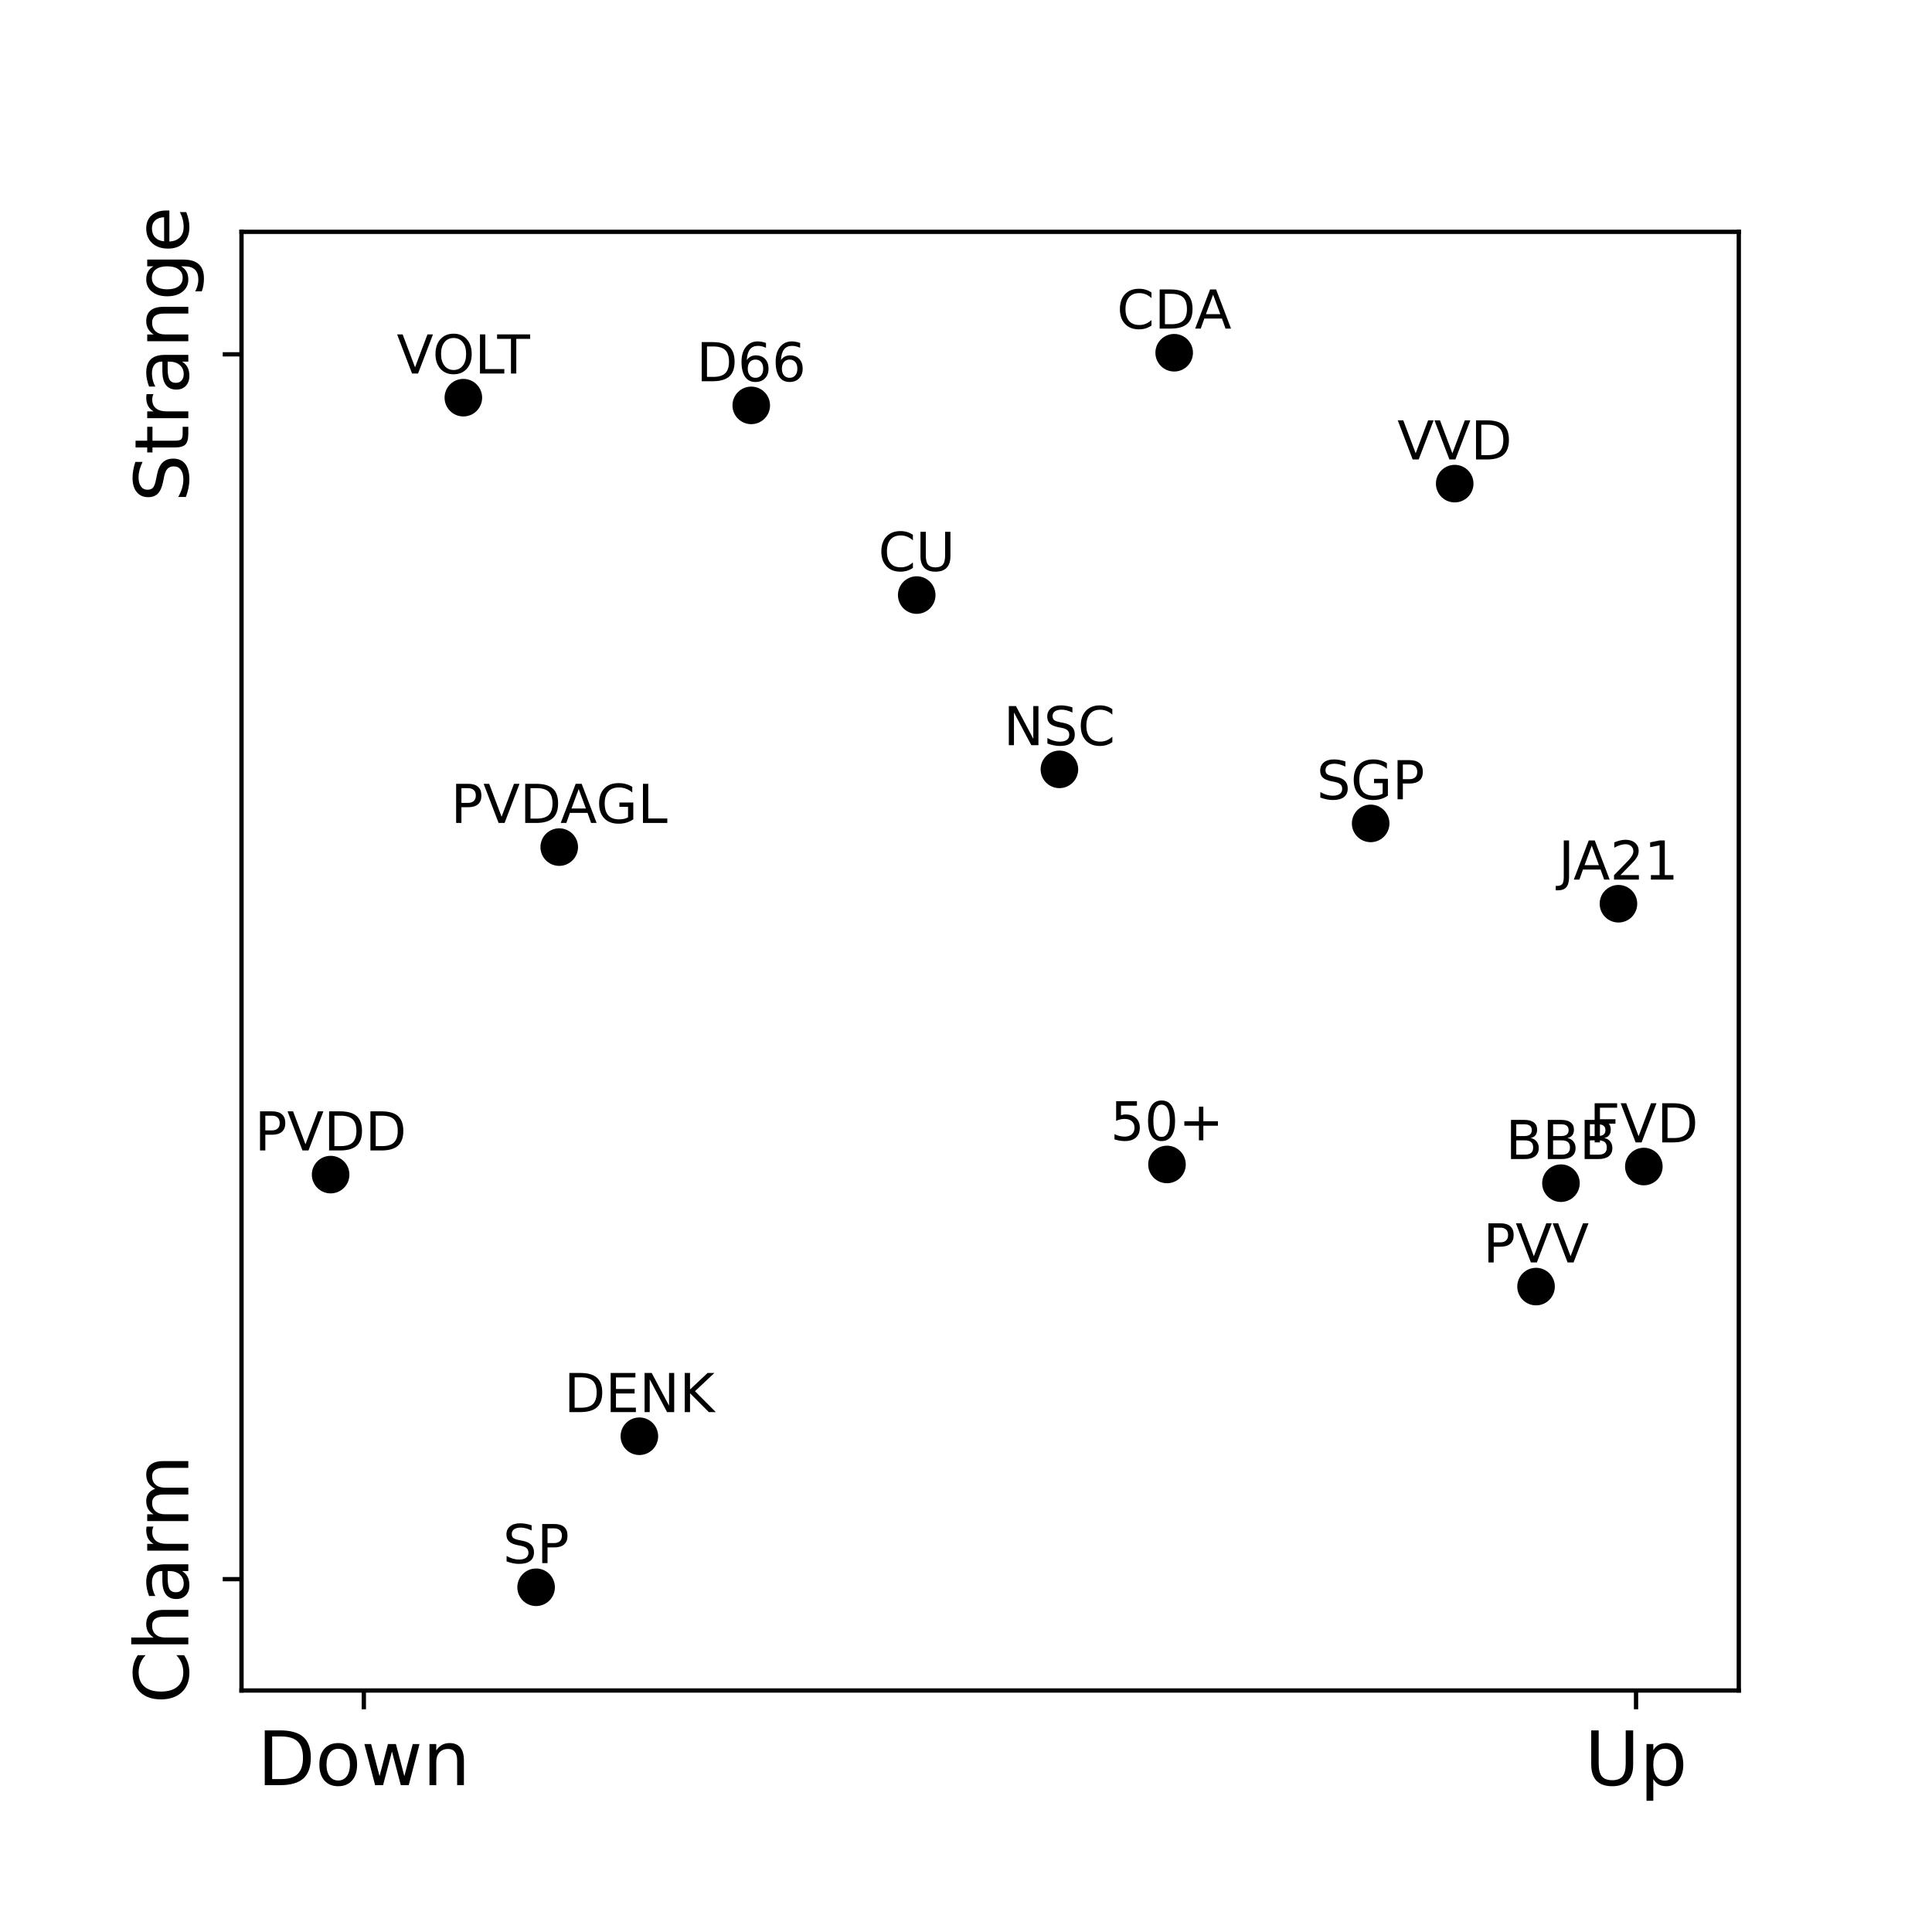
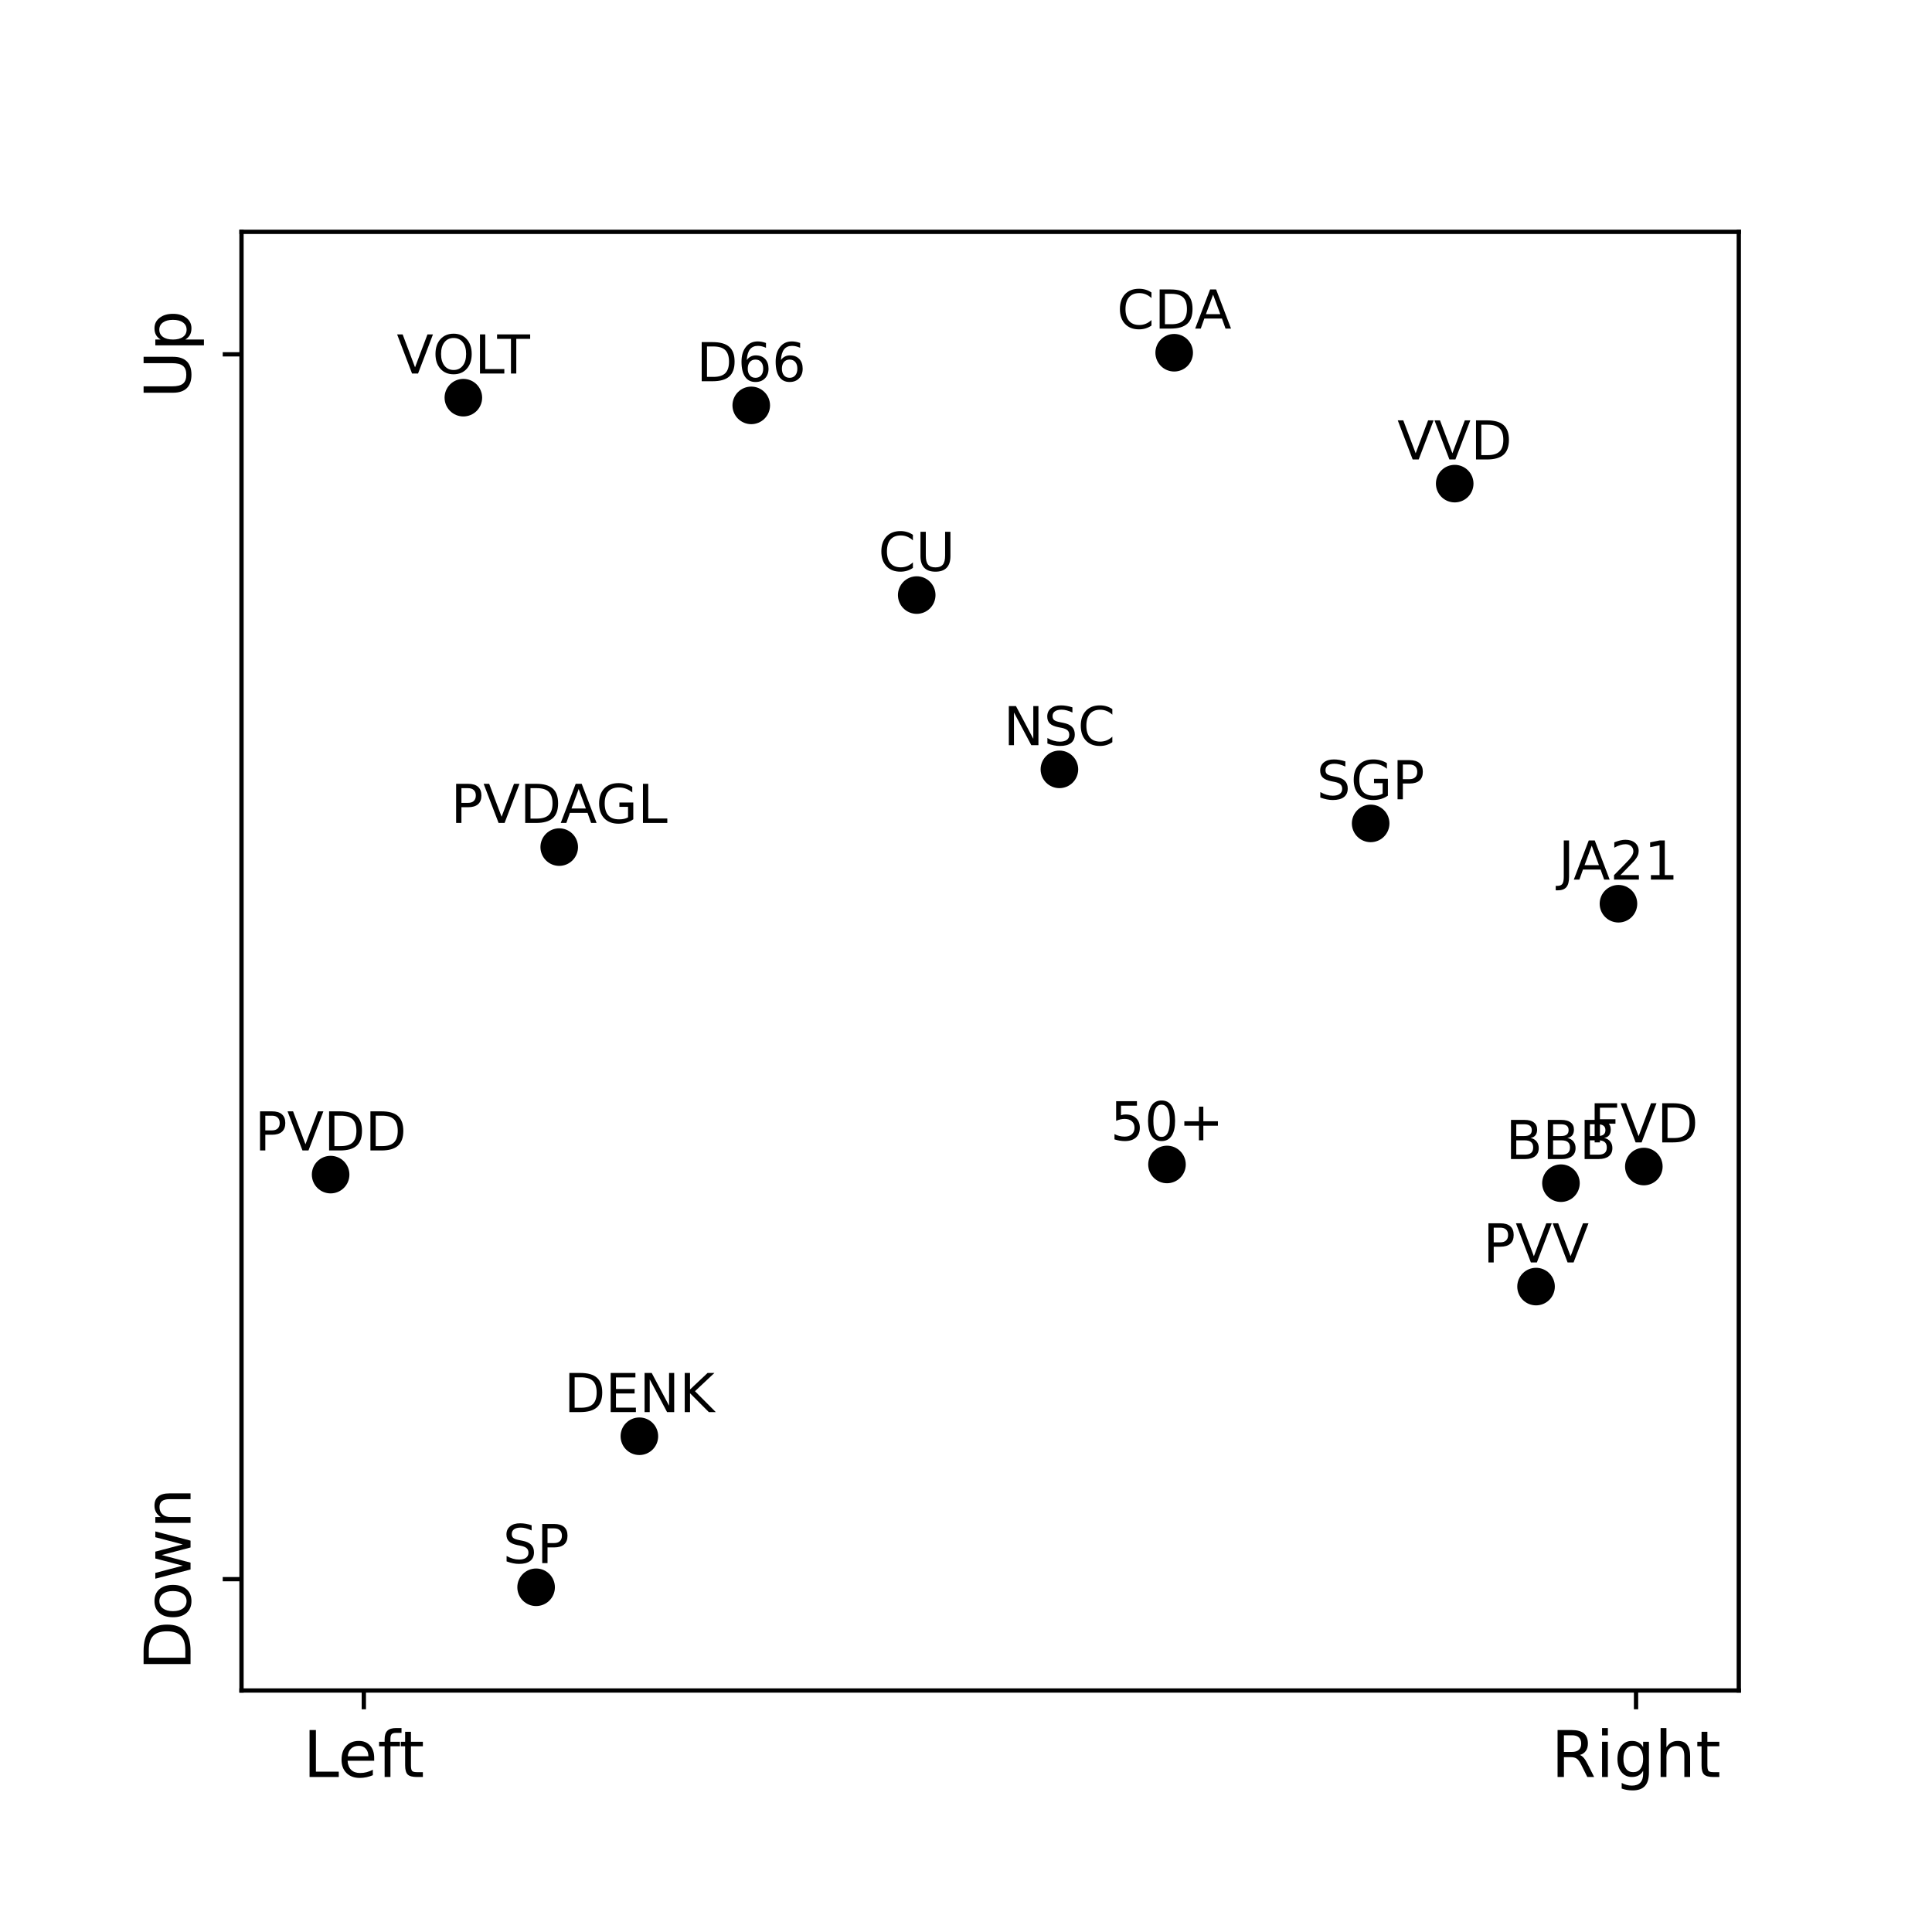
<svg xmlns="http://www.w3.org/2000/svg" xmlns:xlink="http://www.w3.org/1999/xlink" height="360pt" version="1.1" viewBox="0 0 360 360" width="360pt">
  <defs>
    <style type="text/css">*{stroke-linecap:butt;stroke-linejoin:round;}</style>
  </defs>
  <g id="figure_1">
    <g id="patch_1">
      <path d="M 0 360  L 360 360  L 360 0  L 0 0  z " style="fill:none;" />
    </g>
    <g id="axes_1">
      <g id="patch_2">
        <path d="M 45 315  L 324 315  L 324 43.2  L 45 43.2  z " style="fill:none;" />
      </g>
      <g id="matplotlib.axis_1">
        <g id="xtick_1">
          <g id="line2d_1">
            <defs>
-               <path d="M 0 0  L 0 3.5  " id="m535d2ad11d" style="stroke:#000000;stroke-width:0.8;" />
+               <path d="M 0 0  L 0 3.5  " id="m37cdc430fc" style="stroke:#000000;stroke-width:0.8;" />
            </defs>
            <g>
-               <use style="stroke:#000000;stroke-width:0.8;" x="67.794" xlink:href="#m535d2ad11d" y="315" />
+               <use style="stroke:#000000;stroke-width:0.8;" x="67.794" xlink:href="#m37cdc430fc" y="315" />
            </g>
          </g>
          <g id="text_1">
-             <g transform="translate(47.96005 332.6378)scale(0.14 -0.14)">
+             <g transform="translate(56.50474 331.1181)scale(0.12 -0.12)">
+               <defs>
+                 <path d="M 628 4666  L 1259 4666  L 1259 531  L 3531 531  L 3531 0  L 628 0  L 628 4666  z " id="DejaVuSans-4c" transform="scale(0.015625)" />
+                 <path d="M 3597 1894  L 3597 1613  L 953 1613  Q 991 1019 1311 708  Q 1631 397 2203 397  Q 2534 397 2845 478  Q 3156 559 3463 722  L 3463 178  Q 3153 47 2828 -22  Q 2503 -91 2169 -91  Q 1331 -91 842 396  Q 353 884 353 1716  Q 353 2575 817 3079  Q 1281 3584 2069 3584  Q 2775 3584 3186 3129  Q 3597 2675 3597 1894  z M 3022 2063  Q 3016 2534 2758 2815  Q 2500 3097 2075 3097  Q 1594 3097 1305 2825  Q 1016 2553 972 2059  L 3022 2063  z " id="DejaVuSans-65" transform="scale(0.015625)" />
+                 <path d="M 2375 4863  L 2375 4384  L 1825 4384  Q 1516 4384 1395 4259  Q 1275 4134 1275 3809  L 1275 3500  L 2222 3500  L 2222 3053  L 1275 3053  L 1275 0  L 697 0  L 697 3053  L 147 3053  L 147 3500  L 697 3500  L 697 3744  Q 697 4328 969 4595  Q 1241 4863 1831 4863  L 2375 4863  z " id="DejaVuSans-66" transform="scale(0.015625)" />
+                 <path d="M 1172 4494  L 1172 3500  L 2356 3500  L 2356 3053  L 1172 3053  L 1172 1153  Q 1172 725 1289 603  Q 1406 481 1766 481  L 2356 481  L 2356 0  L 1766 0  Q 1100 0 847 248  Q 594 497 594 1153  L 594 3053  L 172 3053  L 172 3500  L 594 3500  L 594 4494  L 1172 4494  z " id="DejaVuSans-74" transform="scale(0.015625)" />
+               </defs>
+               <use xlink:href="#DejaVuSans-4c" />
+               <use x="53.963" xlink:href="#DejaVuSans-65" />
+               <use x="115.486" xlink:href="#DejaVuSans-66" />
+               <use x="148.941" xlink:href="#DejaVuSans-74" />
+             </g>
+           </g>
+         </g>
+         <g id="xtick_2">
+           <g id="line2d_2">
+             <g>
+               <use style="stroke:#000000;stroke-width:0.8;" x="304.853" xlink:href="#m37cdc430fc" y="315" />
+             </g>
+           </g>
+           <g id="text_2">
+             <g transform="translate(289.0533 331.1181)scale(0.12 -0.12)">
+               <defs>
+                 <path d="M 2841 2188  Q 3044 2119 3236 1894  Q 3428 1669 3622 1275  L 4263 0  L 3584 0  L 2988 1197  Q 2756 1666 2539 1819  Q 2322 1972 1947 1972  L 1259 1972  L 1259 0  L 628 0  L 628 4666  L 2053 4666  Q 2853 4666 3247 4331  Q 3641 3997 3641 3322  Q 3641 2881 3436 2590  Q 3231 2300 2841 2188  z M 1259 4147  L 1259 2491  L 2053 2491  Q 2509 2491 2742 2702  Q 2975 2913 2975 3322  Q 2975 3731 2742 3939  Q 2509 4147 2053 4147  L 1259 4147  z " id="DejaVuSans-52" transform="scale(0.015625)" />
+                 <path d="M 603 3500  L 1178 3500  L 1178 0  L 603 0  L 603 3500  z M 603 4863  L 1178 4863  L 1178 4134  L 603 4134  L 603 4863  z " id="DejaVuSans-69" transform="scale(0.015625)" />
+                 <path d="M 2906 1791  Q 2906 2416 2648 2759  Q 2391 3103 1925 3103  Q 1463 3103 1205 2759  Q 947 2416 947 1791  Q 947 1169 1205 825  Q 1463 481 1925 481  Q 2391 481 2648 825  Q 2906 1169 2906 1791  z M 3481 434  Q 3481 -459 3084 -895  Q 2688 -1331 1869 -1331  Q 1566 -1331 1297 -1286  Q 1028 -1241 775 -1147  L 775 -588  Q 1028 -725 1275 -790  Q 1522 -856 1778 -856  Q 2344 -856 2625 -561  Q 2906 -266 2906 331  L 2906 616  Q 2728 306 2450 153  Q 2172 0 1784 0  Q 1141 0 747 490  Q 353 981 353 1791  Q 353 2603 747 3093  Q 1141 3584 1784 3584  Q 2172 3584 2450 3431  Q 2728 3278 2906 2969  L 2906 3500  L 3481 3500  L 3481 434  z " id="DejaVuSans-67" transform="scale(0.015625)" />
+                 <path d="M 3513 2113  L 3513 0  L 2938 0  L 2938 2094  Q 2938 2591 2744 2837  Q 2550 3084 2163 3084  Q 1697 3084 1428 2787  Q 1159 2491 1159 1978  L 1159 0  L 581 0  L 581 4863  L 1159 4863  L 1159 2956  Q 1366 3272 1645 3428  Q 1925 3584 2291 3584  Q 2894 3584 3203 3211  Q 3513 2838 3513 2113  z " id="DejaVuSans-68" transform="scale(0.015625)" />
+               </defs>
+               <use xlink:href="#DejaVuSans-52" />
+               <use x="69.482" xlink:href="#DejaVuSans-69" />
+               <use x="97.266" xlink:href="#DejaVuSans-67" />
+               <use x="160.742" xlink:href="#DejaVuSans-68" />
+               <use x="224.121" xlink:href="#DejaVuSans-74" />
+             </g>
+           </g>
+         </g>
+       </g>
+       <g id="matplotlib.axis_2">
+         <g id="ytick_1">
+           <g id="line2d_3">
+             <defs>
+               <path d="M 0 0  L -3.5 0  " id="m32cdab5a8d" style="stroke:#000000;stroke-width:0.8;" />
+             </defs>
+             <g>
+               <use style="stroke:#000000;stroke-width:0.8;" x="45" xlink:href="#m32cdab5a8d" y="294.252" />
+             </g>
+           </g>
+           <g id="text_3">
+             <g transform="translate(35.50438 311.2525)rotate(-90)scale(0.12 -0.12)">
              <defs>
                <path d="M 1259 4147  L 1259 519  L 2022 519  Q 2988 519 3436 956  Q 3884 1394 3884 2338  Q 3884 3275 3436 3711  Q 2988 4147 2022 4147  L 1259 4147  z M 628 4666  L 1925 4666  Q 3281 4666 3915 4102  Q 4550 3538 4550 2338  Q 4550 1131 3912 565  Q 3275 0 1925 0  L 628 0  L 628 4666  z " id="DejaVuSans-44" transform="scale(0.015625)" />
                <path d="M 1959 3097  Q 1497 3097 1228 2736  Q 959 2375 959 1747  Q 959 1119 1226 758  Q 1494 397 1959 397  Q 2419 397 2687 759  Q 2956 1122 2956 1747  Q 2956 2369 2687 2733  Q 2419 3097 1959 3097  z M 1959 3584  Q 2709 3584 3137 3096  Q 3566 2609 3566 1747  Q 3566 888 3137 398  Q 2709 -91 1959 -91  Q 1206 -91 779 398  Q 353 888 353 1747  Q 353 2609 779 3096  Q 1206 3584 1959 3584  z " id="DejaVuSans-6f" transform="scale(0.015625)" />
                <path d="M 269 3500  L 844 3500  L 1563 769  L 2278 3500  L 2956 3500  L 3675 769  L 4391 3500  L 4966 3500  L 4050 0  L 3372 0  L 2619 2869  L 1863 0  L 1184 0  L 269 3500  z " id="DejaVuSans-77" transform="scale(0.015625)" />
                <path d="M 3513 2113  L 3513 0  L 2938 0  L 2938 2094  Q 2938 2591 2744 2837  Q 2550 3084 2163 3084  Q 1697 3084 1428 2787  Q 1159 2491 1159 1978  L 1159 0  L 581 0  L 581 3500  L 1159 3500  L 1159 2956  Q 1366 3272 1645 3428  Q 1925 3584 2291 3584  Q 2894 3584 3203 3211  Q 3513 2838 3513 2113  z " id="DejaVuSans-6e" transform="scale(0.015625)" />
              </defs>
              <use xlink:href="#DejaVuSans-44" />
              <use x="77.002" xlink:href="#DejaVuSans-6f" />
              <use x="138.184" xlink:href="#DejaVuSans-77" />
              <use x="219.971" xlink:href="#DejaVuSans-6e" />
            </g>
          </g>
        </g>
-         <g id="xtick_2">
-           <g id="line2d_2">
+         <g id="ytick_2">
+           <g id="line2d_4">
            <g>
-               <use style="stroke:#000000;stroke-width:0.8;" x="304.853" xlink:href="#m535d2ad11d" y="315" />
-             </g>
-           </g>
-           <g id="text_2">
-             <g transform="translate(295.2859 332.6378)scale(0.14 -0.14)">
+               <use style="stroke:#000000;stroke-width:0.8;" x="45" xlink:href="#m32cdab5a8d" y="66.023" />
+             </g>
+           </g>
+           <g id="text_4">
+             <g transform="translate(35.50438 74.22321)rotate(-90)scale(0.12 -0.12)">
              <defs>
                <path d="M 556 4666  L 1191 4666  L 1191 1831  Q 1191 1081 1462 751  Q 1734 422 2344 422  Q 2950 422 3222 751  Q 3494 1081 3494 1831  L 3494 4666  L 4128 4666  L 4128 1753  Q 4128 841 3676 375  Q 3225 -91 2344 -91  Q 1459 -91 1007 375  Q 556 841 556 1753  L 556 4666  z " id="DejaVuSans-55" transform="scale(0.015625)" />
                <path d="M 1159 525  L 1159 -1331  L 581 -1331  L 581 3500  L 1159 3500  L 1159 2969  Q 1341 3281 1617 3432  Q 1894 3584 2278 3584  Q 2916 3584 3314 3078  Q 3713 2572 3713 1747  Q 3713 922 3314 415  Q 2916 -91 2278 -91  Q 1894 -91 1617 61  Q 1341 213 1159 525  z M 3116 1747  Q 3116 2381 2855 2742  Q 2594 3103 2138 3103  Q 1681 3103 1420 2742  Q 1159 2381 1159 1747  Q 1159 1113 1420 752  Q 1681 391 2138 391  Q 2594 391 2855 752  Q 3116 1113 3116 1747  z " id="DejaVuSans-70" transform="scale(0.015625)" />
              </defs>
              <use xlink:href="#DejaVuSans-55" />
              <use x="73.193" xlink:href="#DejaVuSans-70" />
            </g>
          </g>
        </g>
      </g>
-       <g id="matplotlib.axis_2">
-         <g id="ytick_1">
-           <g id="line2d_3">
-             <defs>
-               <path d="M 0 0  L -3.5 0  " id="m2588033f44" style="stroke:#000000;stroke-width:0.8;" />
-             </defs>
-             <g>
-               <use style="stroke:#000000;stroke-width:0.8;" x="45" xlink:href="#m2588033f44" y="294.252" />
-             </g>
-           </g>
-           <g id="text_3">
-             <g transform="translate(35.08844 317.4394)rotate(-90)scale(0.14 -0.14)">
-               <defs>
-                 <path d="M 4122 4306  L 4122 3641  Q 3803 3938 3442 4084  Q 3081 4231 2675 4231  Q 1875 4231 1450 3742  Q 1025 3253 1025 2328  Q 1025 1406 1450 917  Q 1875 428 2675 428  Q 3081 428 3442 575  Q 3803 722 4122 1019  L 4122 359  Q 3791 134 3420 21  Q 3050 -91 2638 -91  Q 1578 -91 968 557  Q 359 1206 359 2328  Q 359 3453 968 4101  Q 1578 4750 2638 4750  Q 3056 4750 3426 4639  Q 3797 4528 4122 4306  z " id="DejaVuSans-43" transform="scale(0.015625)" />
-                 <path d="M 3513 2113  L 3513 0  L 2938 0  L 2938 2094  Q 2938 2591 2744 2837  Q 2550 3084 2163 3084  Q 1697 3084 1428 2787  Q 1159 2491 1159 1978  L 1159 0  L 581 0  L 581 4863  L 1159 4863  L 1159 2956  Q 1366 3272 1645 3428  Q 1925 3584 2291 3584  Q 2894 3584 3203 3211  Q 3513 2838 3513 2113  z " id="DejaVuSans-68" transform="scale(0.015625)" />
-                 <path d="M 2194 1759  Q 1497 1759 1228 1600  Q 959 1441 959 1056  Q 959 750 1161 570  Q 1363 391 1709 391  Q 2188 391 2477 730  Q 2766 1069 2766 1631  L 2766 1759  L 2194 1759  z M 3341 1997  L 3341 0  L 2766 0  L 2766 531  Q 2569 213 2275 61  Q 1981 -91 1556 -91  Q 1019 -91 701 211  Q 384 513 384 1019  Q 384 1609 779 1909  Q 1175 2209 1959 2209  L 2766 2209  L 2766 2266  Q 2766 2663 2505 2880  Q 2244 3097 1772 3097  Q 1472 3097 1187 3025  Q 903 2953 641 2809  L 641 3341  Q 956 3463 1253 3523  Q 1550 3584 1831 3584  Q 2591 3584 2966 3190  Q 3341 2797 3341 1997  z " id="DejaVuSans-61" transform="scale(0.015625)" />
-                 <path d="M 2631 2963  Q 2534 3019 2420 3045  Q 2306 3072 2169 3072  Q 1681 3072 1420 2755  Q 1159 2438 1159 1844  L 1159 0  L 581 0  L 581 3500  L 1159 3500  L 1159 2956  Q 1341 3275 1631 3429  Q 1922 3584 2338 3584  Q 2397 3584 2469 3576  Q 2541 3569 2628 3553  L 2631 2963  z " id="DejaVuSans-72" transform="scale(0.015625)" />
-                 <path d="M 3328 2828  Q 3544 3216 3844 3400  Q 4144 3584 4550 3584  Q 5097 3584 5394 3201  Q 5691 2819 5691 2113  L 5691 0  L 5113 0  L 5113 2094  Q 5113 2597 4934 2840  Q 4756 3084 4391 3084  Q 3944 3084 3684 2787  Q 3425 2491 3425 1978  L 3425 0  L 2847 0  L 2847 2094  Q 2847 2600 2669 2842  Q 2491 3084 2119 3084  Q 1678 3084 1418 2786  Q 1159 2488 1159 1978  L 1159 0  L 581 0  L 581 3500  L 1159 3500  L 1159 2956  Q 1356 3278 1631 3431  Q 1906 3584 2284 3584  Q 2666 3584 2933 3390  Q 3200 3197 3328 2828  z " id="DejaVuSans-6d" transform="scale(0.015625)" />
-               </defs>
-               <use xlink:href="#DejaVuSans-43" />
-               <use x="69.824" xlink:href="#DejaVuSans-68" />
-               <use x="133.203" xlink:href="#DejaVuSans-61" />
-               <use x="194.482" xlink:href="#DejaVuSans-72" />
-               <use x="233.846" xlink:href="#DejaVuSans-6d" />
-             </g>
-           </g>
-         </g>
-         <g id="ytick_2">
-           <g id="line2d_4">
-             <g>
-               <use style="stroke:#000000;stroke-width:0.8;" x="45" xlink:href="#m2588033f44" y="66.023" />
-             </g>
-           </g>
-           <g id="text_4">
-             <g transform="translate(35.08844 93.56571)rotate(-90)scale(0.14 -0.14)">
-               <defs>
-                 <path d="M 3425 4513  L 3425 3897  Q 3066 4069 2747 4153  Q 2428 4238 2131 4238  Q 1616 4238 1336 4038  Q 1056 3838 1056 3469  Q 1056 3159 1242 3001  Q 1428 2844 1947 2747  L 2328 2669  Q 3034 2534 3370 2195  Q 3706 1856 3706 1288  Q 3706 609 3251 259  Q 2797 -91 1919 -91  Q 1588 -91 1214 -16  Q 841 59 441 206  L 441 856  Q 825 641 1194 531  Q 1563 422 1919 422  Q 2459 422 2753 634  Q 3047 847 3047 1241  Q 3047 1584 2836 1778  Q 2625 1972 2144 2069  L 1759 2144  Q 1053 2284 737 2584  Q 422 2884 422 3419  Q 422 4038 858 4394  Q 1294 4750 2059 4750  Q 2388 4750 2728 4690  Q 3069 4631 3425 4513  z " id="DejaVuSans-53" transform="scale(0.015625)" />
-                 <path d="M 1172 4494  L 1172 3500  L 2356 3500  L 2356 3053  L 1172 3053  L 1172 1153  Q 1172 725 1289 603  Q 1406 481 1766 481  L 2356 481  L 2356 0  L 1766 0  Q 1100 0 847 248  Q 594 497 594 1153  L 594 3053  L 172 3053  L 172 3500  L 594 3500  L 594 4494  L 1172 4494  z " id="DejaVuSans-74" transform="scale(0.015625)" />
-                 <path d="M 2906 1791  Q 2906 2416 2648 2759  Q 2391 3103 1925 3103  Q 1463 3103 1205 2759  Q 947 2416 947 1791  Q 947 1169 1205 825  Q 1463 481 1925 481  Q 2391 481 2648 825  Q 2906 1169 2906 1791  z M 3481 434  Q 3481 -459 3084 -895  Q 2688 -1331 1869 -1331  Q 1566 -1331 1297 -1286  Q 1028 -1241 775 -1147  L 775 -588  Q 1028 -725 1275 -790  Q 1522 -856 1778 -856  Q 2344 -856 2625 -561  Q 2906 -266 2906 331  L 2906 616  Q 2728 306 2450 153  Q 2172 0 1784 0  Q 1141 0 747 490  Q 353 981 353 1791  Q 353 2603 747 3093  Q 1141 3584 1784 3584  Q 2172 3584 2450 3431  Q 2728 3278 2906 2969  L 2906 3500  L 3481 3500  L 3481 434  z " id="DejaVuSans-67" transform="scale(0.015625)" />
-                 <path d="M 3597 1894  L 3597 1613  L 953 1613  Q 991 1019 1311 708  Q 1631 397 2203 397  Q 2534 397 2845 478  Q 3156 559 3463 722  L 3463 178  Q 3153 47 2828 -22  Q 2503 -91 2169 -91  Q 1331 -91 842 396  Q 353 884 353 1716  Q 353 2575 817 3079  Q 1281 3584 2069 3584  Q 2775 3584 3186 3129  Q 3597 2675 3597 1894  z M 3022 2063  Q 3016 2534 2758 2815  Q 2500 3097 2075 3097  Q 1594 3097 1305 2825  Q 1016 2553 972 2059  L 3022 2063  z " id="DejaVuSans-65" transform="scale(0.015625)" />
-               </defs>
-               <use xlink:href="#DejaVuSans-53" />
-               <use x="63.477" xlink:href="#DejaVuSans-74" />
-               <use x="102.686" xlink:href="#DejaVuSans-72" />
-               <use x="143.799" xlink:href="#DejaVuSans-61" />
-               <use x="205.078" xlink:href="#DejaVuSans-6e" />
-               <use x="268.457" xlink:href="#DejaVuSans-67" />
-               <use x="331.934" xlink:href="#DejaVuSans-65" />
-             </g>
-           </g>
-         </g>
-       </g>
      <g id="line2d_5">
        <defs>
-           <path d="M 0 3  C 0.796 3 1.559 2.684 2.121 2.121  C 2.684 1.559 3 0.796 3 0  C 3 -0.796 2.684 -1.559 2.121 -2.121  C 1.559 -2.684 0.796 -3 0 -3  C -0.796 -3 -1.559 -2.684 -2.121 -2.121  C -2.684 -1.559 -3 -0.796 -3 0  C -3 0.796 -2.684 1.559 -2.121 2.121  C -1.559 2.684 -0.796 3 0 3  z " id="m9cf7bfde72" style="stroke:#000000;" />
+           <path d="M 0 3  C 0.796 3 1.559 2.684 2.121 2.121  C 2.684 1.559 3 0.796 3 0  C 3 -0.796 2.684 -1.559 2.121 -2.121  C 1.559 -2.684 0.796 -3 0 -3  C -0.796 -3 -1.559 -2.684 -2.121 -2.121  C -2.684 -1.559 -3 -0.796 -3 0  C -3 0.796 -2.684 1.559 -2.121 2.121  C -1.559 2.684 -0.796 3 0 3  z " id="m07e76072d9" style="stroke:#000000;" />
        </defs>
-         <g clip-path="url(#p870b96fa78)">
-           <use style="stroke:#000000;" x="306.305" xlink:href="#m9cf7bfde72" y="217.367" />
-           <use style="stroke:#000000;" x="290.861" xlink:href="#m9cf7bfde72" y="220.469" />
-           <use style="stroke:#000000;" x="218.792" xlink:href="#m9cf7bfde72" y="65.728" />
-           <use style="stroke:#000000;" x="301.575" xlink:href="#m9cf7bfde72" y="168.399" />
-           <use style="stroke:#000000;" x="255.401" xlink:href="#m9cf7bfde72" y="153.43" />
-           <use style="stroke:#000000;" x="271.063" xlink:href="#m9cf7bfde72" y="90.117" />
-           <use style="stroke:#000000;" x="217.451" xlink:href="#m9cf7bfde72" y="216.981" />
-           <use style="stroke:#000000;" x="170.817" xlink:href="#m9cf7bfde72" y="110.883" />
-           <use style="stroke:#000000;" x="139.984" xlink:href="#m9cf7bfde72" y="75.538" />
-           <use style="stroke:#000000;" x="286.22" xlink:href="#m9cf7bfde72" y="239.736" />
-           <use style="stroke:#000000;" x="119.138" xlink:href="#m9cf7bfde72" y="267.623" />
-           <use style="stroke:#000000;" x="197.405" xlink:href="#m9cf7bfde72" y="143.359" />
-           <use style="stroke:#000000;" x="104.204" xlink:href="#m9cf7bfde72" y="157.844" />
-           <use style="stroke:#000000;" x="99.897" xlink:href="#m9cf7bfde72" y="295.767" />
-           <use style="stroke:#000000;" x="86.34" xlink:href="#m9cf7bfde72" y="74.101" />
-           <use style="stroke:#000000;" x="61.607" xlink:href="#m9cf7bfde72" y="218.873" />
+         <g clip-path="url(#p7e640608f8)">
+           <use style="stroke:#000000;" x="306.305" xlink:href="#m07e76072d9" y="217.367" />
+           <use style="stroke:#000000;" x="290.861" xlink:href="#m07e76072d9" y="220.469" />
+           <use style="stroke:#000000;" x="218.792" xlink:href="#m07e76072d9" y="65.728" />
+           <use style="stroke:#000000;" x="301.575" xlink:href="#m07e76072d9" y="168.399" />
+           <use style="stroke:#000000;" x="255.401" xlink:href="#m07e76072d9" y="153.43" />
+           <use style="stroke:#000000;" x="271.063" xlink:href="#m07e76072d9" y="90.117" />
+           <use style="stroke:#000000;" x="217.451" xlink:href="#m07e76072d9" y="216.981" />
+           <use style="stroke:#000000;" x="170.817" xlink:href="#m07e76072d9" y="110.883" />
+           <use style="stroke:#000000;" x="139.984" xlink:href="#m07e76072d9" y="75.538" />
+           <use style="stroke:#000000;" x="286.22" xlink:href="#m07e76072d9" y="239.736" />
+           <use style="stroke:#000000;" x="119.138" xlink:href="#m07e76072d9" y="267.623" />
+           <use style="stroke:#000000;" x="197.405" xlink:href="#m07e76072d9" y="143.359" />
+           <use style="stroke:#000000;" x="104.204" xlink:href="#m07e76072d9" y="157.844" />
+           <use style="stroke:#000000;" x="99.897" xlink:href="#m07e76072d9" y="295.767" />
+           <use style="stroke:#000000;" x="86.34" xlink:href="#m07e76072d9" y="74.101" />
+           <use style="stroke:#000000;" x="61.607" xlink:href="#m07e76072d9" y="218.873" />
        </g>
      </g>
      <g id="patch_3">
        <path d="M 45 315  L 45 43.2  " style="fill:none;stroke:#000000;stroke-linecap:square;stroke-linejoin:miter;stroke-width:0.8;" />
      </g>
      <g id="patch_4">
        <path d="M 324 315  L 324 43.2  " style="fill:none;stroke:#000000;stroke-linecap:square;stroke-linejoin:miter;stroke-width:0.8;" />
      </g>
      <g id="patch_5">
        <path d="M 45 315  L 324 315  " style="fill:none;stroke:#000000;stroke-linecap:square;stroke-linejoin:miter;stroke-width:0.8;" />
      </g>
      <g id="patch_6">
        <path d="M 45 43.2  L 324 43.2  " style="fill:none;stroke:#000000;stroke-linecap:square;stroke-linejoin:miter;stroke-width:0.8;" />
      </g>
      <g id="text_5">
        <g transform="translate(296.1584 212.8666)scale(0.1 -0.1)">
          <defs>
            <path d="M 628 4666  L 3309 4666  L 3309 4134  L 1259 4134  L 1259 2759  L 3109 2759  L 3109 2228  L 1259 2228  L 1259 0  L 628 0  L 628 4666  z " id="DejaVuSans-46" transform="scale(0.015625)" />
            <path d="M 1831 0  L 50 4666  L 709 4666  L 2188 738  L 3669 4666  L 4325 4666  L 2547 0  L 1831 0  z " id="DejaVuSans-56" transform="scale(0.015625)" />
          </defs>
          <use xlink:href="#DejaVuSans-46" />
          <use x="57.52" xlink:href="#DejaVuSans-56" />
          <use x="125.928" xlink:href="#DejaVuSans-44" />
        </g>
      </g>
      <g id="text_6">
        <g transform="translate(280.5699 215.9692)scale(0.1 -0.1)">
          <defs>
            <path d="M 1259 2228  L 1259 519  L 2272 519  Q 2781 519 3026 730  Q 3272 941 3272 1375  Q 3272 1813 3026 2020  Q 2781 2228 2272 2228  L 1259 2228  z M 1259 4147  L 1259 2741  L 2194 2741  Q 2656 2741 2882 2914  Q 3109 3088 3109 3444  Q 3109 3797 2882 3972  Q 2656 4147 2194 4147  L 1259 4147  z M 628 4666  L 2241 4666  Q 2963 4666 3353 4366  Q 3744 4066 3744 3513  Q 3744 3084 3544 2831  Q 3344 2578 2956 2516  Q 3422 2416 3680 2098  Q 3938 1781 3938 1306  Q 3938 681 3513 340  Q 3088 0 2303 0  L 628 0  L 628 4666  z " id="DejaVuSans-42" transform="scale(0.015625)" />
          </defs>
          <use xlink:href="#DejaVuSans-42" />
          <use x="68.604" xlink:href="#DejaVuSans-42" />
          <use x="137.207" xlink:href="#DejaVuSans-42" />
        </g>
      </g>
      <g id="text_7">
        <g transform="translate(208.1179 61.22772)scale(0.1 -0.1)">
          <defs>
+             <path d="M 4122 4306  L 4122 3641  Q 3803 3938 3442 4084  Q 3081 4231 2675 4231  Q 1875 4231 1450 3742  Q 1025 3253 1025 2328  Q 1025 1406 1450 917  Q 1875 428 2675 428  Q 3081 428 3442 575  Q 3803 722 4122 1019  L 4122 359  Q 3791 134 3420 21  Q 3050 -91 2638 -91  Q 1578 -91 968 557  Q 359 1206 359 2328  Q 359 3453 968 4101  Q 1578 4750 2638 4750  Q 3056 4750 3426 4639  Q 3797 4528 4122 4306  z " id="DejaVuSans-43" transform="scale(0.015625)" />
            <path d="M 2188 4044  L 1331 1722  L 3047 1722  L 2188 4044  z M 1831 4666  L 2547 4666  L 4325 0  L 3669 0  L 3244 1197  L 1141 1197  L 716 0  L 50 0  L 1831 4666  z " id="DejaVuSans-41" transform="scale(0.015625)" />
          </defs>
          <use xlink:href="#DejaVuSans-43" />
          <use x="69.824" xlink:href="#DejaVuSans-44" />
          <use x="145.076" xlink:href="#DejaVuSans-41" />
        </g>
      </g>
      <g id="text_8">
        <g transform="translate(290.4048 163.8991)scale(0.1 -0.1)">
          <defs>
            <path d="M 628 4666  L 1259 4666  L 1259 325  Q 1259 -519 939 -900  Q 619 -1281 -91 -1281  L -331 -1281  L -331 -750  L -134 -750  Q 284 -750 456 -515  Q 628 -281 628 325  L 628 4666  z " id="DejaVuSans-4a" transform="scale(0.015625)" />
            <path d="M 1228 531  L 3431 531  L 3431 0  L 469 0  L 469 531  Q 828 903 1448 1529  Q 2069 2156 2228 2338  Q 2531 2678 2651 2914  Q 2772 3150 2772 3378  Q 2772 3750 2511 3984  Q 2250 4219 1831 4219  Q 1534 4219 1204 4116  Q 875 4013 500 3803  L 500 4441  Q 881 4594 1212 4672  Q 1544 4750 1819 4750  Q 2544 4750 2975 4387  Q 3406 4025 3406 3419  Q 3406 3131 3298 2873  Q 3191 2616 2906 2266  Q 2828 2175 2409 1742  Q 1991 1309 1228 531  z " id="DejaVuSans-32" transform="scale(0.015625)" />
            <path d="M 794 531  L 1825 531  L 1825 4091  L 703 3866  L 703 4441  L 1819 4666  L 2450 4666  L 2450 531  L 3481 531  L 3481 0  L 794 0  L 794 531  z " id="DejaVuSans-31" transform="scale(0.015625)" />
          </defs>
          <use xlink:href="#DejaVuSans-4a" />
          <use x="27.742" xlink:href="#DejaVuSans-41" />
          <use x="96.15" xlink:href="#DejaVuSans-32" />
          <use x="159.773" xlink:href="#DejaVuSans-31" />
        </g>
      </g>
      <g id="text_9">
        <g transform="translate(245.3373 148.9299)scale(0.1 -0.1)">
          <defs>
+             <path d="M 3425 4513  L 3425 3897  Q 3066 4069 2747 4153  Q 2428 4238 2131 4238  Q 1616 4238 1336 4038  Q 1056 3838 1056 3469  Q 1056 3159 1242 3001  Q 1428 2844 1947 2747  L 2328 2669  Q 3034 2534 3370 2195  Q 3706 1856 3706 1288  Q 3706 609 3251 259  Q 2797 -91 1919 -91  Q 1588 -91 1214 -16  Q 841 59 441 206  L 441 856  Q 825 641 1194 531  Q 1563 422 1919 422  Q 2459 422 2753 634  Q 3047 847 3047 1241  Q 3047 1584 2836 1778  Q 2625 1972 2144 2069  L 1759 2144  Q 1053 2284 737 2584  Q 422 2884 422 3419  Q 422 4038 858 4394  Q 1294 4750 2059 4750  Q 2388 4750 2728 4690  Q 3069 4631 3425 4513  z " id="DejaVuSans-53" transform="scale(0.015625)" />
            <path d="M 3809 666  L 3809 1919  L 2778 1919  L 2778 2438  L 4434 2438  L 4434 434  Q 4069 175 3628 42  Q 3188 -91 2688 -91  Q 1594 -91 976 548  Q 359 1188 359 2328  Q 359 3472 976 4111  Q 1594 4750 2688 4750  Q 3144 4750 3555 4637  Q 3966 4525 4313 4306  L 4313 3634  Q 3963 3931 3569 4081  Q 3175 4231 2741 4231  Q 1884 4231 1454 3753  Q 1025 3275 1025 2328  Q 1025 1384 1454 906  Q 1884 428 2741 428  Q 3075 428 3337 486  Q 3600 544 3809 666  z " id="DejaVuSans-47" transform="scale(0.015625)" />
            <path d="M 1259 4147  L 1259 2394  L 2053 2394  Q 2494 2394 2734 2622  Q 2975 2850 2975 3272  Q 2975 3691 2734 3919  Q 2494 4147 2053 4147  L 1259 4147  z M 628 4666  L 2053 4666  Q 2838 4666 3239 4311  Q 3641 3956 3641 3272  Q 3641 2581 3239 2228  Q 2838 1875 2053 1875  L 1259 1875  L 1259 0  L 628 0  L 628 4666  z " id="DejaVuSans-50" transform="scale(0.015625)" />
          </defs>
          <use xlink:href="#DejaVuSans-53" />
          <use x="63.477" xlink:href="#DejaVuSans-47" />
          <use x="140.967" xlink:href="#DejaVuSans-50" />
        </g>
      </g>
      <g id="text_10">
        <g transform="translate(260.3723 85.61679)scale(0.1 -0.1)">
          <use xlink:href="#DejaVuSans-56" />
          <use x="68.408" xlink:href="#DejaVuSans-56" />
          <use x="136.816" xlink:href="#DejaVuSans-44" />
        </g>
      </g>
      <g id="text_11">
        <g transform="translate(206.8988 212.4808)scale(0.1 -0.1)">
          <defs>
            <path d="M 691 4666  L 3169 4666  L 3169 4134  L 1269 4134  L 1269 2991  Q 1406 3038 1543 3061  Q 1681 3084 1819 3084  Q 2600 3084 3056 2656  Q 3513 2228 3513 1497  Q 3513 744 3044 326  Q 2575 -91 1722 -91  Q 1428 -91 1123 -41  Q 819 9 494 109  L 494 744  Q 775 591 1075 516  Q 1375 441 1709 441  Q 2250 441 2565 725  Q 2881 1009 2881 1497  Q 2881 1984 2565 2268  Q 2250 2553 1709 2553  Q 1456 2553 1204 2497  Q 953 2441 691 2322  L 691 4666  z " id="DejaVuSans-35" transform="scale(0.015625)" />
            <path d="M 2034 4250  Q 1547 4250 1301 3770  Q 1056 3291 1056 2328  Q 1056 1369 1301 889  Q 1547 409 2034 409  Q 2525 409 2770 889  Q 3016 1369 3016 2328  Q 3016 3291 2770 3770  Q 2525 4250 2034 4250  z M 2034 4750  Q 2819 4750 3233 4129  Q 3647 3509 3647 2328  Q 3647 1150 3233 529  Q 2819 -91 2034 -91  Q 1250 -91 836 529  Q 422 1150 422 2328  Q 422 3509 836 4129  Q 1250 4750 2034 4750  z " id="DejaVuSans-30" transform="scale(0.015625)" />
            <path d="M 2944 4013  L 2944 2272  L 4684 2272  L 4684 1741  L 2944 1741  L 2944 0  L 2419 0  L 2419 1741  L 678 1741  L 678 2272  L 2419 2272  L 2419 4013  L 2944 4013  z " id="DejaVuSans-2b" transform="scale(0.015625)" />
          </defs>
          <use xlink:href="#DejaVuSans-35" />
          <use x="63.623" xlink:href="#DejaVuSans-30" />
          <use x="127.246" xlink:href="#DejaVuSans-2b" />
        </g>
      </g>
      <g id="text_12">
        <g transform="translate(163.6664 106.3832)scale(0.1 -0.1)">
          <use xlink:href="#DejaVuSans-43" />
          <use x="69.824" xlink:href="#DejaVuSans-55" />
        </g>
      </g>
      <g id="text_13">
        <g transform="translate(129.7711 71.03848)scale(0.1 -0.1)">
          <defs>
            <path d="M 2113 2584  Q 1688 2584 1439 2293  Q 1191 2003 1191 1497  Q 1191 994 1439 701  Q 1688 409 2113 409  Q 2538 409 2786 701  Q 3034 994 3034 1497  Q 3034 2003 2786 2293  Q 2538 2584 2113 2584  z M 3366 4563  L 3366 3988  Q 3128 4100 2886 4159  Q 2644 4219 2406 4219  Q 1781 4219 1451 3797  Q 1122 3375 1075 2522  Q 1259 2794 1537 2939  Q 1816 3084 2150 3084  Q 2853 3084 3261 2657  Q 3669 2231 3669 1497  Q 3669 778 3244 343  Q 2819 -91 2113 -91  Q 1303 -91 875 529  Q 447 1150 447 2328  Q 447 3434 972 4092  Q 1497 4750 2381 4750  Q 2619 4750 2861 4703  Q 3103 4656 3366 4563  z " id="DejaVuSans-36" transform="scale(0.015625)" />
          </defs>
          <use xlink:href="#DejaVuSans-44" />
          <use x="77.002" xlink:href="#DejaVuSans-36" />
          <use x="140.625" xlink:href="#DejaVuSans-36" />
        </g>
      </g>
      <g id="text_14">
        <g transform="translate(276.3644 235.2355)scale(0.1 -0.1)">
          <use xlink:href="#DejaVuSans-50" />
          <use x="60.303" xlink:href="#DejaVuSans-56" />
          <use x="128.711" xlink:href="#DejaVuSans-56" />
        </g>
      </g>
      <g id="text_15">
        <g transform="translate(105.1089 263.1228)scale(0.1 -0.1)">
          <defs>
            <path d="M 628 4666  L 3578 4666  L 3578 4134  L 1259 4134  L 1259 2753  L 3481 2753  L 3481 2222  L 1259 2222  L 1259 531  L 3634 531  L 3634 0  L 628 0  L 628 4666  z " id="DejaVuSans-45" transform="scale(0.015625)" />
            <path d="M 628 4666  L 1478 4666  L 3547 763  L 3547 4666  L 4159 4666  L 4159 0  L 3309 0  L 1241 3903  L 1241 0  L 628 0  L 628 4666  z " id="DejaVuSans-4e" transform="scale(0.015625)" />
            <path d="M 628 4666  L 1259 4666  L 1259 2694  L 3353 4666  L 4166 4666  L 1850 2491  L 4331 0  L 3500 0  L 1259 2247  L 1259 0  L 628 0  L 628 4666  z " id="DejaVuSans-4b" transform="scale(0.015625)" />
          </defs>
          <use xlink:href="#DejaVuSans-44" />
          <use x="77.002" xlink:href="#DejaVuSans-45" />
          <use x="140.186" xlink:href="#DejaVuSans-4e" />
          <use x="214.99" xlink:href="#DejaVuSans-4b" />
        </g>
      </g>
      <g id="text_16">
        <g transform="translate(186.9986 138.859)scale(0.1 -0.1)">
          <use xlink:href="#DejaVuSans-4e" />
          <use x="74.805" xlink:href="#DejaVuSans-53" />
          <use x="138.281" xlink:href="#DejaVuSans-43" />
        </g>
      </g>
      <g id="text_17">
        <g transform="translate(84.01329 153.3438)scale(0.1 -0.1)">
-           <defs>
-             <path d="M 628 4666  L 1259 4666  L 1259 531  L 3531 531  L 3531 0  L 628 0  L 628 4666  z " id="DejaVuSans-4c" transform="scale(0.015625)" />
-           </defs>
          <use xlink:href="#DejaVuSans-50" />
          <use x="60.303" xlink:href="#DejaVuSans-56" />
          <use x="128.711" xlink:href="#DejaVuSans-44" />
          <use x="203.963" xlink:href="#DejaVuSans-41" />
          <use x="270.621" xlink:href="#DejaVuSans-47" />
          <use x="348.111" xlink:href="#DejaVuSans-4c" />
        </g>
      </g>
      <g id="text_18">
        <g transform="translate(93.708 291.2668)scale(0.1 -0.1)">
          <use xlink:href="#DejaVuSans-53" />
          <use x="63.477" xlink:href="#DejaVuSans-50" />
        </g>
      </g>
      <g id="text_19">
        <g transform="translate(73.9191 69.60111)scale(0.1 -0.1)">
          <defs>
            <path d="M 2522 4238  Q 1834 4238 1429 3725  Q 1025 3213 1025 2328  Q 1025 1447 1429 934  Q 1834 422 2522 422  Q 3209 422 3611 934  Q 4013 1447 4013 2328  Q 4013 3213 3611 3725  Q 3209 4238 2522 4238  z M 2522 4750  Q 3503 4750 4090 4092  Q 4678 3434 4678 2328  Q 4678 1225 4090 567  Q 3503 -91 2522 -91  Q 1538 -91 948 565  Q 359 1222 359 2328  Q 359 3434 948 4092  Q 1538 4750 2522 4750  z " id="DejaVuSans-4f" transform="scale(0.015625)" />
            <path d="M -19 4666  L 3928 4666  L 3928 4134  L 2272 4134  L 2272 0  L 1638 0  L 1638 4134  L -19 4134  L -19 4666  z " id="DejaVuSans-54" transform="scale(0.015625)" />
          </defs>
          <use xlink:href="#DejaVuSans-56" />
          <use x="66.658" xlink:href="#DejaVuSans-4f" />
          <use x="145.369" xlink:href="#DejaVuSans-4c" />
          <use x="187.332" xlink:href="#DejaVuSans-54" />
        </g>
      </g>
      <g id="text_20">
        <g transform="translate(47.47145 214.3727)scale(0.1 -0.1)">
          <use xlink:href="#DejaVuSans-50" />
          <use x="60.303" xlink:href="#DejaVuSans-56" />
          <use x="128.711" xlink:href="#DejaVuSans-44" />
          <use x="205.713" xlink:href="#DejaVuSans-44" />
        </g>
      </g>
    </g>
  </g>
  <defs>
-     <clipPath id="p870b96fa78">
+     <clipPath id="p7e640608f8">
      <rect height="271.8" width="279" x="45" y="43.2" />
    </clipPath>
  </defs>
</svg>
